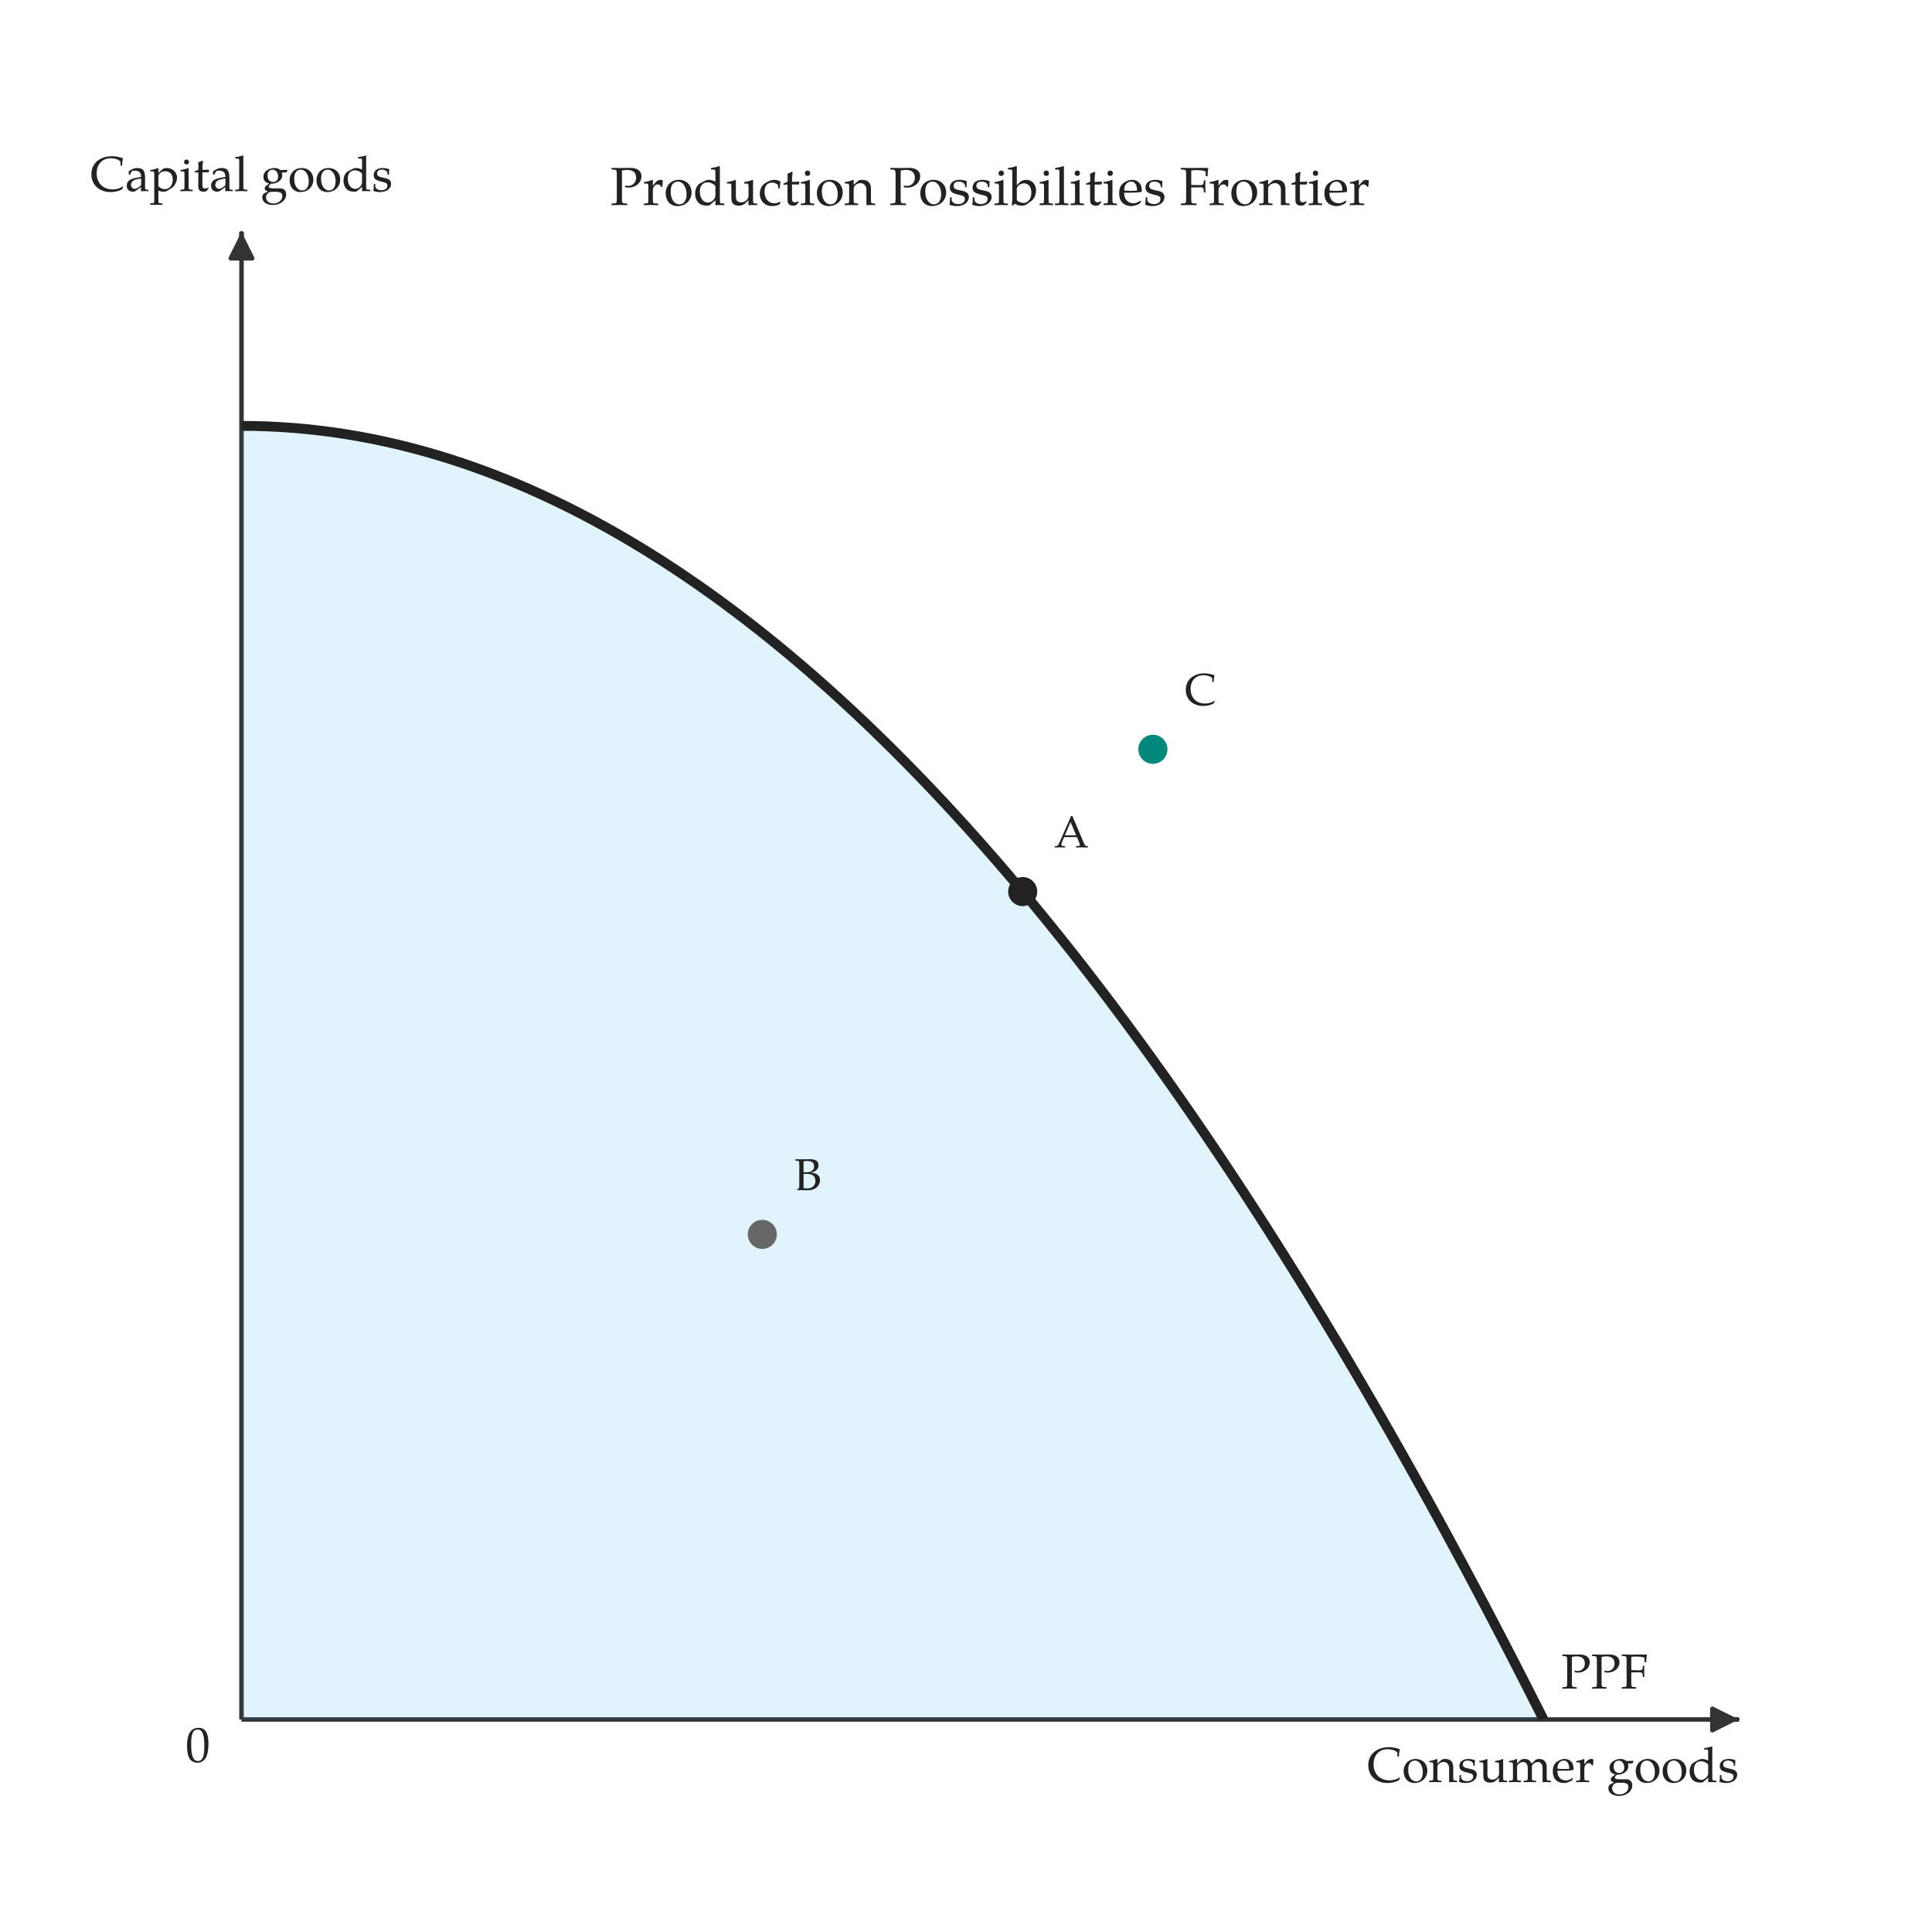
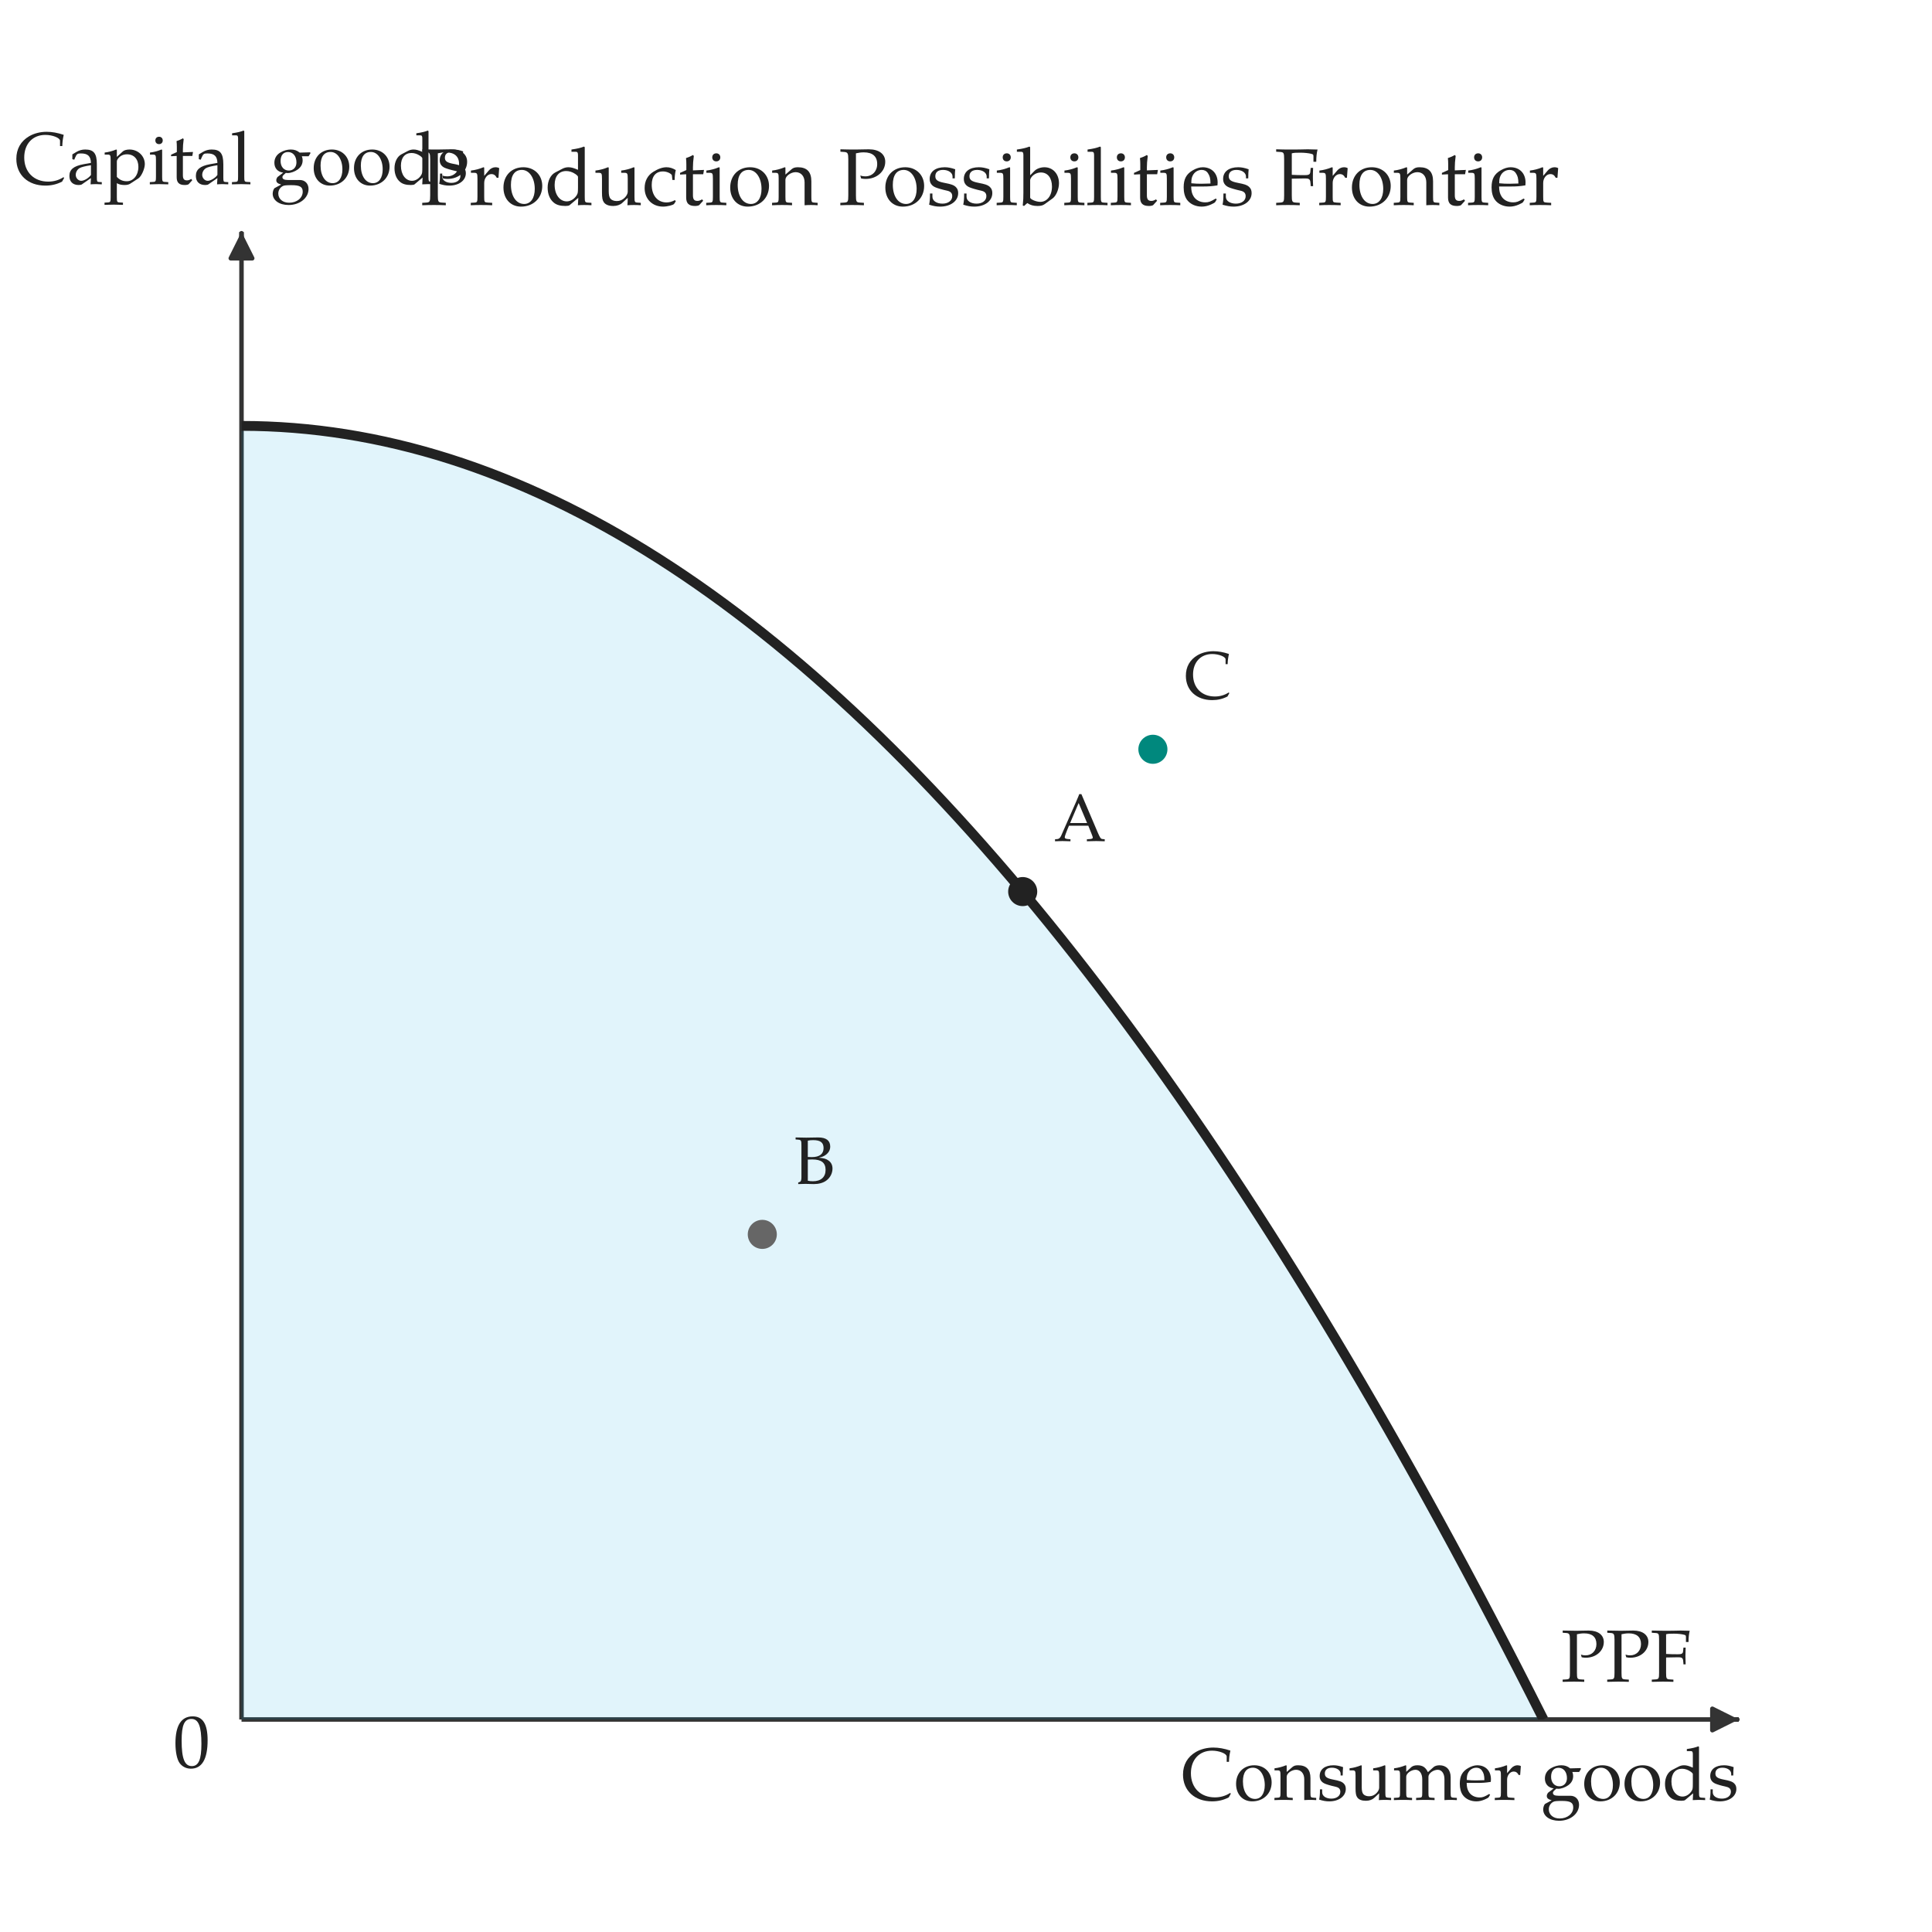
<svg xmlns="http://www.w3.org/2000/svg" xmlns:xlink="http://www.w3.org/1999/xlink" width="432pt" height="432pt" viewBox="0 0 432 432" version="1.1">
  <defs>
    <style type="text/css">*{stroke-linejoin: round; stroke-linecap: butt}</style>
  </defs>
  <g id="figure_1">
    <g id="patch_1">
      <path d="M 0 432  L 432 432  L 432 0  L 0 0  z " style="fill: #ffffff" />
    </g>
    <g id="axes_1">
      <g id="axes.x">
        <path d="M 54 384.48  L 388.8 384.48  " style="fill: none; stroke: #333333; stroke-linejoin: miter" />
      </g>
      <g id="patch_2">
        <path d="M 388.465 384.48  Q 388.633 384.48 387.682 384.48  " style="fill: none; stroke: #333333; stroke-linecap: round" />
        <path d="M 382.882 382.08  L 387.682 384.48  L 382.882 386.88  z " style="fill: #333333; stroke: #333333; stroke-linecap: round" />
      </g>
      <g id="axes.y">
        <path d="M 54 384.48  L 54 51.84  " style="fill: none; stroke: #333333; stroke-linejoin: miter" />
      </g>
      <g id="patch_3">
        <path d="M 54 52.173  Q 54 52.006 54 52.958  " style="fill: none; stroke: #333333; stroke-linecap: round" />
        <path d="M 51.6 57.758  L 54 52.958  L 56.4 57.758  z " style="fill: #333333; stroke: #333333; stroke-linecap: round" />
      </g>
      <g id="axes.y.label">
-         <g style="fill: #222222" transform="translate(20.19305 42.72734) scale(0.11 -0.11)">
+         <g style="fill: #222222" transform="translate(3.28957 41.17102) scale(0.165 -0.165)">
          <defs>
            <path id="TeXGyrePagella-Regular-24" d="M 141 2189  C 141 806 1152 -128 2656 -128  C 3187 -128 3667 -13 4109 218  L 4288 538  L 4230 602  C 3834 346 3392 218 2906 218  C 1658 218 826 1050 826 2310  C 826 3488 1555 4269 2656 4269  C 3283 4269 3930 4013 3930 3763  L 3930 3302  L 4128 3302  C 4134 3622 4160 3853 4250 4275  C 3706 4454 3238 4538 2771 4538  C 2214 4538 1683 4403 1254 4154  C 525 3725 141 3053 141 2189  z " transform="scale(0.015625)" />
            <path id="TeXGyrePagella-Regular-42" d="M 205 710  C 205 211 506 -77 1011 -77  C 1126 -77 1235 -58 1280 -26  L 2074 525  L 2042 -19  C 2208 -6 2374 0 2541 0  C 2701 0 2854 -6 3014 -19  L 3014 173  L 2765 186  C 2611 192 2586 243 2586 557  L 2586 1728  C 2586 2662 2317 3002 1574 3002  C 1299 3002 1043 2931 800 2784  L 461 2579  L 461 2163  L 627 2118  L 710 2317  C 838 2618 909 2662 1203 2662  C 1805 2662 2054 2426 2074 1843  L 1440 1728  C 570 1568 205 1267 205 710  z M 755 800  C 755 1037 883 1261 1075 1382  C 1235 1478 1587 1568 2074 1638  L 2074 794  C 1888 531 1485 288 1235 288  C 979 288 755 525 755 800  z " transform="scale(0.015625)" />
            <path id="TeXGyrePagella-Regular-51" d="M 51 -1606  L 51 -1798  C 320 -1786 582 -1779 851 -1779  C 1120 -1779 1382 -1786 1651 -1798  L 1651 -1606  L 1357 -1587  C 1139 -1574 1120 -1530 1120 -1126  L 1120 83  C 1312 -32 1517 -77 1805 -77  C 1990 -77 2157 -38 2259 26  L 2989 499  C 3245 666 3546 1325 3546 1734  C 3546 2445 2957 3002 2214 3002  C 1978 3002 1747 2938 1645 2842  L 1120 2362  L 1120 2976  L 1062 3002  C 736 2867 403 2778 64 2739  L 64 2560  L 301 2560  C 557 2560 582 2515 582 2093  L 582 -1126  C 582 -1530 563 -1574 346 -1587  L 51 -1606  z M 1120 627  L 1120 1958  C 1120 2048 1152 2118 1235 2227  C 1421 2464 1683 2586 2003 2586  C 2605 2586 2989 2163 2989 1498  C 2989 781 2560 250 1984 250  C 1632 250 1370 365 1120 627  z " transform="scale(0.015625)" />
            <path id="TeXGyrePagella-Regular-4a" d="M 134 -19  C 403 -6 666 0 934 0  C 1203 0 1466 -6 1734 -19  L 1734 173  L 1440 192  C 1222 205 1203 250 1203 653  L 1203 2976  L 1146 3002  C 819 2867 486 2778 147 2739  L 147 2560  L 384 2560  C 640 2560 666 2515 666 2093  L 666 653  C 666 250 646 205 429 192  L 134 173  L 134 -19  z M 614 3789  C 614 3597 742 3469 934 3469  C 1126 3469 1254 3597 1254 3789  C 1254 3974 1126 4109 941 4109  C 742 4109 614 3981 614 3789  z " transform="scale(0.015625)" />
            <path id="TeXGyrePagella-Regular-55" d="M 141 2419  L 627 2445  L 627 602  C 627 128 838 -77 1331 -77  C 1478 -77 1632 -45 1670 0  L 1978 339  L 1894 448  C 1734 358 1638 326 1517 326  C 1267 326 1165 454 1165 768  L 1165 2445  L 1984 2445  L 2042 2790  L 1165 2752  L 1165 2995  C 1165 3264 1184 3494 1235 3904  L 1158 3974  C 1005 3878 813 3795 614 3731  C 634 3539 640 3418 640 3226  L 640 2778  L 141 2554  L 141 2419  z " transform="scale(0.015625)" />
            <path id="TeXGyrePagella-Regular-4d" d="M 134 -19  C 403 -6 666 0 934 0  C 1203 0 1466 -6 1734 -19  L 1734 173  L 1440 192  C 1222 205 1203 250 1203 653  L 1203 4595  L 1146 4646  C 864 4538 653 4486 147 4410  L 147 4230  L 506 4230  C 621 4230 666 4160 666 3968  L 666 653  C 666 250 646 205 429 192  L 134 173  L 134 -19  z " transform="scale(0.015625)" />
            <path id="TeXGyrePagella-Regular-1" transform="scale(0.015625)" />
            <path id="TeXGyrePagella-Regular-48" d="M 205 -826  C 205 -1408 774 -1811 1587 -1811  C 2554 -1811 3315 -1203 3315 -422  C 3315 38 3008 358 2560 358  L 1536 358  C 1203 358 1050 435 1050 608  C 1050 691 1101 762 1267 902  C 1306 934 1318 947 1344 973  C 1408 966 1446 960 1498 960  C 1773 960 2112 1082 2374 1267  C 2662 1478 2803 1734 2803 2074  C 2803 2202 2784 2285 2733 2419  L 3322 2419  L 3482 2682  L 3456 2758  L 2547 2733  C 2310 2925 2080 3002 1766 3002  C 1485 3002 1158 2912 896 2758  C 538 2554 352 2240 352 1850  C 352 1376 646 1050 1120 998  L 614 608  C 550 512 518 429 518 333  C 518 154 634 51 941 -38  L 384 -339  C 294 -390 205 -627 205 -826  z M 691 -813  C 691 -525 858 -269 1114 -154  C 1216 -109 1395 -90 1837 -90  C 2560 -90 2810 -237 2810 -653  C 2810 -1203 2304 -1613 1632 -1613  C 1075 -1613 691 -1286 691 -813  z M 890 2003  C 890 2496 1126 2784 1536 2784  C 1971 2784 2266 2426 2266 1882  C 2266 1466 1997 1178 1606 1178  C 1178 1178 890 1510 890 2003  z " transform="scale(0.015625)" />
            <path id="TeXGyrePagella-Regular-50" d="M 205 1389  C 205 486 774 -128 1600 -128  C 2586 -128 3290 557 3290 1517  C 3290 2381 2662 3002 1786 3002  C 851 3002 205 2342 205 1389  z M 800 1606  C 800 2374 1107 2790 1670 2790  C 2259 2790 2694 2150 2694 1280  C 2694 544 2368 83 1850 83  C 1222 83 800 698 800 1606  z " transform="scale(0.015625)" />
            <path id="TeXGyrePagella-Regular-45" d="M 224 1382  C 224 870 397 448 710 192  C 928 6 1229 -77 1645 -77  C 1773 -77 1920 -51 1952 -26  L 2662 570  L 2630 -19  C 2797 -6 2957 0 3123 0  C 3315 0 3514 -6 3706 -19  L 3706 173  L 3411 192  C 3194 205 3174 250 3174 653  L 3174 4595  L 3117 4646  C 2835 4538 2624 4486 2118 4410  L 2118 4230  L 2477 4230  C 2592 4230 2637 4160 2637 3968  L 2637 2797  C 2278 2950 2099 3002 1875 3002  C 1702 3002 1549 2963 1389 2880  L 826 2586  C 461 2394 224 1926 224 1382  z M 781 1594  C 781 2291 1126 2701 1702 2701  C 1946 2701 2202 2618 2426 2464  C 2560 2374 2637 2291 2637 2240  L 2637 1414  C 2637 998 2624 934 2541 787  C 2362 486 2048 288 1747 288  C 1184 288 781 832 781 1594  z " transform="scale(0.015625)" />
            <path id="TeXGyrePagella-Regular-54" d="M 192 26  C 525 -83 774 -128 1069 -128  C 1907 -128 2502 320 2502 947  C 2502 1146 2451 1293 2323 1421  C 2157 1587 1946 1658 1382 1766  C 858 1869 685 1997 685 2291  C 685 2611 909 2790 1299 2790  C 1728 2790 2054 2566 2054 2266  L 2054 2118  L 2234 2118  C 2240 2490 2246 2643 2266 2842  C 1926 2957 1696 3002 1434 3002  C 691 3002 237 2650 237 2074  C 237 1766 378 1549 672 1414  C 845 1338 1184 1235 1619 1139  C 1907 1075 2029 941 2029 698  C 2029 352 1709 109 1254 109  C 787 109 454 333 454 653  L 454 915  L 262 915  C 262 474 243 282 192 26  z " transform="scale(0.015625)" />
          </defs>
          <use xlink:href="#TeXGyrePagella-Regular-24" />
          <use xlink:href="#TeXGyrePagella-Regular-42" transform="translate(70.90625 0)" />
          <use xlink:href="#TeXGyrePagella-Regular-51" transform="translate(120.9062 0)" />
          <use xlink:href="#TeXGyrePagella-Regular-4a" transform="translate(181 0)" />
          <use xlink:href="#TeXGyrePagella-Regular-55" transform="translate(209.7031 0)" />
          <use xlink:href="#TeXGyrePagella-Regular-42" transform="translate(242.2969 0)" />
          <use xlink:href="#TeXGyrePagella-Regular-4d" transform="translate(292.2969 0)" />
          <use xlink:href="#TeXGyrePagella-Regular-1" transform="translate(321.3906 0)" />
          <use xlink:href="#TeXGyrePagella-Regular-48" transform="translate(346.3906 0)" />
          <use xlink:href="#TeXGyrePagella-Regular-50" transform="translate(401.9844 0)" />
          <use xlink:href="#TeXGyrePagella-Regular-50" transform="translate(456.5781 0)" />
          <use xlink:href="#TeXGyrePagella-Regular-45" transform="translate(511.1719 0)" />
          <use xlink:href="#TeXGyrePagella-Regular-54" transform="translate(572.2656 0)" />
        </g>
      </g>
      <g id="axes.x.label">
-         <g style="fill: #222222" transform="translate(305.707 398.466) scale(0.11 -0.11)">
+         <g style="fill: #222222" transform="translate(264.1605 402.459) scale(0.165 -0.165)">
          <defs>
            <path id="TeXGyrePagella-Regular-4f" d="M 38 -19  C 301 -6 570 0 832 0  C 1094 0 1363 -6 1626 -19  L 1626 173  L 1338 192  C 1120 205 1101 250 1101 653  L 1101 2010  C 1101 2298 1523 2611 1914 2611  C 2342 2611 2624 2291 2624 1798  L 2624 -19  C 2790 -6 2963 0 3130 0  C 3309 0 3482 -6 3661 -19  L 3661 173  L 3398 192  C 3181 205 3162 243 3162 653  L 3162 1888  C 3162 2637 2810 3002 2093 3002  C 1856 3002 1722 2957 1587 2842  L 1101 2419  L 1101 2976  L 1043 3002  C 717 2867 384 2778 45 2739  L 45 2560  L 282 2560  C 538 2560 563 2515 563 2093  L 563 653  C 563 250 544 205 326 192  L 38 173  L 38 -19  z " transform="scale(0.015625)" />
            <path id="TeXGyrePagella-Regular-56" d="M 115 2560  L 352 2560  C 608 2560 634 2515 634 2093  L 634 1018  C 634 570 672 371 787 211  C 928 19 1171 -77 1536 -77  C 1824 -77 2080 13 2253 173  L 2682 570  C 2682 384 2675 282 2656 -19  C 2835 -6 3008 0 3187 0  C 3366 0 3539 -6 3718 -19  L 3718 173  L 3456 192  C 3238 205 3219 243 3219 653  L 3219 2976  L 3162 3002  C 2835 2867 2502 2778 2163 2739  L 2163 2560  L 2400 2560  C 2656 2560 2682 2515 2682 2093  L 2682 1050  C 2682 909 2592 730 2445 582  C 2266 403 2061 314 1811 314  C 1587 314 1408 384 1306 506  C 1216 608 1171 806 1171 1088  L 1171 2976  L 1114 3002  C 787 2867 454 2778 115 2739  L 115 2560  z " transform="scale(0.015625)" />
            <path id="TeXGyrePagella-Regular-4e" d="M 102 -19  C 371 -6 646 0 915 0  C 1171 0 1421 -6 1677 -19  L 1677 173  L 1408 192  C 1190 205 1171 250 1171 653  L 1171 2010  C 1171 2298 1594 2611 1978 2611  C 2323 2611 2560 2285 2560 1798  L 2560 653  C 2560 250 2541 205 2323 192  L 2029 173  L 2029 -19  C 2298 -6 2560 0 2829 0  C 3098 0 3360 -6 3629 -19  L 3629 173  L 3334 192  C 3117 205 3098 250 3098 653  L 3098 2010  C 3098 2298 3520 2611 3904 2611  C 4250 2611 4486 2285 4486 1798  L 4486 -19  C 4653 -6 4826 0 4992 0  C 5184 0 5370 -6 5562 -19  L 5562 173  L 5261 192  C 5043 205 5024 250 5024 653  L 5024 1971  C 5024 2605 4653 3002 4064 3002  C 3840 3002 3654 2944 3539 2842  L 3053 2406  C 2848 2829 2586 3002 2144 3002  C 1907 3002 1728 2944 1613 2842  L 1171 2432  L 1171 2976  L 1114 3002  C 787 2867 454 2778 115 2739  L 115 2560  L 352 2560  C 608 2560 634 2515 634 2093  L 634 653  C 634 250 614 205 397 192  L 102 173  L 102 -19  z " transform="scale(0.015625)" />
            <path id="TeXGyrePagella-Regular-46" d="M 166 1402  C 166 998 256 653 435 410  C 685 70 1120 -128 1600 -128  C 1837 -128 2074 -77 2336 38  C 2509 109 2643 192 2669 230  L 2797 448  L 2714 512  C 2304 269 2157 211 1882 211  C 1466 211 1120 397 941 710  C 819 922 774 1101 762 1472  L 1696 1472  C 2138 1472 2413 1491 2854 1562  C 2861 1651 2867 1709 2867 1786  C 2867 2522 2394 3002 1677 3002  C 1440 3002 1165 2918 902 2765  C 378 2464 166 2067 166 1402  z M 774 1728  C 774 2029 800 2170 883 2336  C 1018 2618 1293 2790 1600 2790  C 1811 2790 1978 2707 2093 2534  C 2234 2323 2298 2138 2298 1709  L 1581 1690  C 1286 1690 1120 1696 774 1728  z " transform="scale(0.015625)" />
            <path id="TeXGyrePagella-Regular-53" d="M 134 -19  C 397 -6 659 0 922 0  C 1229 0 1530 -6 1837 -19  L 1837 173  L 1504 192  C 1216 211 1203 230 1203 653  L 1203 1754  C 1203 2138 1459 2458 1773 2458  C 1965 2458 2099 2368 2202 2163  L 2336 2163  L 2394 2931  C 2323 2976 2208 3002 2093 3002  C 1901 3002 1696 2899 1562 2739  L 1203 2317  L 1203 2976  L 1146 3002  C 819 2867 486 2778 147 2739  L 147 2560  L 384 2560  C 640 2560 666 2515 666 2093  L 666 653  C 666 250 646 205 429 192  L 134 173  L 134 -19  z " transform="scale(0.015625)" />
          </defs>
          <use xlink:href="#TeXGyrePagella-Regular-24" />
          <use xlink:href="#TeXGyrePagella-Regular-50" transform="translate(70.90625 0)" />
          <use xlink:href="#TeXGyrePagella-Regular-4f" transform="translate(125.5 0)" />
          <use xlink:href="#TeXGyrePagella-Regular-54" transform="translate(183.7031 0)" />
          <use xlink:href="#TeXGyrePagella-Regular-56" transform="translate(226.1094 0)" />
          <use xlink:href="#TeXGyrePagella-Regular-4e" transform="translate(286.4062 0)" />
          <use xlink:href="#TeXGyrePagella-Regular-46" transform="translate(374.7031 0)" />
          <use xlink:href="#TeXGyrePagella-Regular-53" transform="translate(422.6094 0)" />
          <use xlink:href="#TeXGyrePagella-Regular-1" transform="translate(462.1094 0)" />
          <use xlink:href="#TeXGyrePagella-Regular-48" transform="translate(487.1094 0)" />
          <use xlink:href="#TeXGyrePagella-Regular-50" transform="translate(542.7031 0)" />
          <use xlink:href="#TeXGyrePagella-Regular-50" transform="translate(597.2969 0)" />
          <use xlink:href="#TeXGyrePagella-Regular-45" transform="translate(651.8906 0)" />
          <use xlink:href="#TeXGyrePagella-Regular-54" transform="translate(712.9844 0)" />
        </g>
      </g>
      <g id="axes.origin.label">
-         <g style="fill: #222222" transform="translate(41.5 393.9275) scale(0.11 -0.11)">
+         <g style="fill: #222222" transform="translate(38.75 395.1513) scale(0.165 -0.165)">
          <defs>
            <path id="TeXGyrePagella-Regular-11" d="M 186 2074  C 186 1325 320 678 544 365  C 768 51 1126 -128 1523 -128  C 2490 -128 2976 704 2976 2342  C 2976 3744 2560 4410 1683 4410  C 691 4410 186 3622 186 2074  z M 723 2304  C 723 3654 960 4186 1568 4186  C 2189 4186 2438 3558 2438 2022  C 2438 659 2195 96 1606 96  C 986 96 723 742 723 2304  z " transform="scale(0.015625)" />
          </defs>
          <use xlink:href="#TeXGyrePagella-Regular-11" />
        </g>
      </g>
      <g id="ppf.feasible_set">
-         <path d="M 54 384.48  L 54 95.228  L 56.911 95.257  L 59.823 95.344  L 62.734 95.488  L 65.645 95.691  L 68.557 95.951  L 71.468 96.269  L 74.379 96.645  L 77.29 97.079  L 80.202 97.571  L 83.113 98.12  L 86.024 98.728  L 88.936 99.393  L 91.847 100.116  L 94.758 100.897  L 97.67 101.736  L 100.581 102.633  L 103.492 103.587  L 106.403 104.6  L 109.315 105.67  L 112.226 106.798  L 115.137 107.984  L 118.049 109.228  L 120.96 110.529  L 123.871 111.889  L 126.783 113.306  L 129.694 114.781  L 132.605 116.314  L 135.517 117.905  L 138.428 119.554  L 141.339 121.261  L 144.25 123.025  L 147.162 124.847  L 150.073 126.727  L 152.984 128.665  L 155.896 130.661  L 158.807 132.715  L 161.718 134.826  L 164.63 136.996  L 167.541 139.223  L 170.452 141.508  L 173.363 143.851  L 176.275 146.252  L 179.186 148.711  L 182.097 151.227  L 185.009 153.801  L 187.92 156.434  L 190.831 159.124  L 193.743 161.872  L 196.654 164.677  L 199.565 167.541  L 202.477 170.462  L 205.388 173.442  L 208.299 176.479  L 211.21 179.574  L 214.122 182.727  L 217.033 185.937  L 219.944 189.206  L 222.856 192.532  L 225.767 195.917  L 228.678 199.359  L 231.59 202.859  L 234.501 206.416  L 237.412 210.032  L 240.323 213.706  L 243.235 217.437  L 246.146 221.226  L 249.057 225.073  L 251.969 228.978  L 254.88 232.941  L 257.791 236.961  L 260.703 241.04  L 263.614 245.176  L 266.525 249.37  L 269.437 253.622  L 272.348 257.932  L 275.259 262.3  L 278.17 266.725  L 281.082 271.209  L 283.993 275.75  L 286.904 280.349  L 289.816 285.006  L 292.727 289.721  L 295.638 294.494  L 298.55 299.324  L 301.461 304.213  L 304.372 309.159  L 307.283 314.163  L 310.195 319.225  L 313.106 324.344  L 316.017 329.522  L 318.929 334.758  L 321.84 340.051  L 324.751 345.402  L 327.663 350.811  L 330.574 356.278  L 333.485 361.803  L 336.397 367.385  L 339.308 373.026  L 342.219 378.724  L 345.13 384.48  L 345.13 384.48  z " clip-path="url(#pdbfa34a7e5)" style="fill: #01a2d9; fill-opacity: 0.12" />
+         <path d="M 54 384.48  L 54 95.228  L 56.911 95.257  L 59.823 95.344  L 62.734 95.488  L 65.645 95.691  L 68.557 95.951  L 71.468 96.269  L 74.379 96.645  L 77.29 97.079  L 80.202 97.571  L 83.113 98.12  L 86.024 98.728  L 88.936 99.393  L 91.847 100.116  L 94.758 100.897  L 97.67 101.736  L 100.581 102.633  L 103.492 103.587  L 106.403 104.6  L 109.315 105.67  L 112.226 106.798  L 115.137 107.984  L 118.049 109.228  L 120.96 110.529  L 123.871 111.889  L 126.783 113.306  L 129.694 114.781  L 132.605 116.314  L 135.517 117.905  L 138.428 119.554  L 141.339 121.261  L 144.25 123.025  L 147.162 124.847  L 150.073 126.727  L 152.984 128.665  L 155.896 130.661  L 158.807 132.715  L 161.718 134.826  L 164.63 136.996  L 167.541 139.223  L 170.452 141.508  L 173.363 143.851  L 176.275 146.252  L 179.186 148.711  L 182.097 151.227  L 185.009 153.801  L 187.92 156.434  L 190.831 159.124  L 193.743 161.872  L 196.654 164.677  L 199.565 167.541  L 202.477 170.462  L 205.388 173.442  L 208.299 176.479  L 211.21 179.574  L 214.122 182.727  L 217.033 185.937  L 219.944 189.206  L 222.856 192.532  L 225.767 195.917  L 228.678 199.359  L 231.59 202.859  L 234.501 206.416  L 237.412 210.032  L 240.323 213.706  L 243.235 217.437  L 246.146 221.226  L 249.057 225.073  L 251.969 228.978  L 254.88 232.941  L 257.791 236.961  L 260.703 241.04  L 263.614 245.176  L 266.525 249.37  L 269.437 253.622  L 272.348 257.932  L 275.259 262.3  L 278.17 266.725  L 281.082 271.209  L 283.993 275.75  L 286.904 280.349  L 289.816 285.006  L 292.727 289.721  L 295.638 294.494  L 298.55 299.324  L 301.461 304.213  L 304.372 309.159  L 307.283 314.163  L 310.195 319.225  L 313.106 324.344  L 316.017 329.522  L 318.929 334.758  L 321.84 340.051  L 324.751 345.402  L 327.663 350.811  L 330.574 356.278  L 333.485 361.803  L 336.397 367.385  L 339.308 373.026  L 342.219 378.724  L 345.13 384.48  L 345.13 384.48  z " clip-path="url(#p9f89fe09dc)" style="fill: #01a2d9; fill-opacity: 0.12" />
      </g>
      <g id="ppf.frontier">
-         <path d="M 54 95.228  L 56.911 95.257  L 59.823 95.344  L 62.734 95.488  L 65.645 95.691  L 68.557 95.951  L 71.468 96.269  L 74.379 96.645  L 77.29 97.079  L 80.202 97.571  L 83.113 98.12  L 86.024 98.728  L 88.936 99.393  L 91.847 100.116  L 94.758 100.897  L 97.67 101.736  L 100.581 102.633  L 103.492 103.587  L 106.403 104.6  L 109.315 105.67  L 112.226 106.798  L 115.137 107.984  L 118.049 109.228  L 120.96 110.529  L 123.871 111.889  L 126.783 113.306  L 129.694 114.781  L 132.605 116.314  L 135.517 117.905  L 138.428 119.554  L 141.339 121.261  L 144.25 123.025  L 147.162 124.847  L 150.073 126.727  L 152.984 128.665  L 155.896 130.661  L 158.807 132.715  L 161.718 134.826  L 164.63 136.996  L 167.541 139.223  L 170.452 141.508  L 173.363 143.851  L 176.275 146.252  L 179.186 148.711  L 182.097 151.227  L 185.009 153.801  L 187.92 156.434  L 190.831 159.124  L 193.743 161.872  L 196.654 164.677  L 199.565 167.541  L 202.477 170.462  L 205.388 173.442  L 208.299 176.479  L 211.21 179.574  L 214.122 182.727  L 217.033 185.937  L 219.944 189.206  L 222.856 192.532  L 225.767 195.917  L 228.678 199.359  L 231.59 202.859  L 234.501 206.416  L 237.412 210.032  L 240.323 213.706  L 243.235 217.437  L 246.146 221.226  L 249.057 225.073  L 251.969 228.978  L 254.88 232.941  L 257.791 236.961  L 260.703 241.04  L 263.614 245.176  L 266.525 249.37  L 269.437 253.622  L 272.348 257.932  L 275.259 262.3  L 278.17 266.725  L 281.082 271.209  L 283.993 275.75  L 286.904 280.349  L 289.816 285.006  L 292.727 289.721  L 295.638 294.494  L 298.55 299.324  L 301.461 304.213  L 304.372 309.159  L 307.283 314.163  L 310.195 319.225  L 313.106 324.344  L 316.017 329.522  L 318.929 334.758  L 321.84 340.051  L 324.751 345.402  L 327.663 350.811  L 330.574 356.278  L 333.485 361.803  L 336.397 367.385  L 339.308 373.026  L 342.219 378.724  L 345.13 384.48  " clip-path="url(#pdbfa34a7e5)" style="fill: none; stroke: #222222; stroke-width: 2.2; stroke-linejoin: miter" />
+         <path d="M 54 95.228  L 56.911 95.257  L 59.823 95.344  L 62.734 95.488  L 65.645 95.691  L 68.557 95.951  L 71.468 96.269  L 74.379 96.645  L 77.29 97.079  L 80.202 97.571  L 83.113 98.12  L 86.024 98.728  L 88.936 99.393  L 91.847 100.116  L 94.758 100.897  L 97.67 101.736  L 100.581 102.633  L 103.492 103.587  L 106.403 104.6  L 109.315 105.67  L 112.226 106.798  L 115.137 107.984  L 118.049 109.228  L 120.96 110.529  L 123.871 111.889  L 126.783 113.306  L 129.694 114.781  L 132.605 116.314  L 135.517 117.905  L 138.428 119.554  L 141.339 121.261  L 144.25 123.025  L 147.162 124.847  L 150.073 126.727  L 152.984 128.665  L 155.896 130.661  L 158.807 132.715  L 161.718 134.826  L 164.63 136.996  L 167.541 139.223  L 170.452 141.508  L 173.363 143.851  L 176.275 146.252  L 179.186 148.711  L 182.097 151.227  L 185.009 153.801  L 187.92 156.434  L 190.831 159.124  L 193.743 161.872  L 196.654 164.677  L 199.565 167.541  L 202.477 170.462  L 205.388 173.442  L 208.299 176.479  L 211.21 179.574  L 214.122 182.727  L 217.033 185.937  L 219.944 189.206  L 222.856 192.532  L 225.767 195.917  L 228.678 199.359  L 231.59 202.859  L 234.501 206.416  L 237.412 210.032  L 240.323 213.706  L 243.235 217.437  L 246.146 221.226  L 249.057 225.073  L 251.969 228.978  L 254.88 232.941  L 257.791 236.961  L 260.703 241.04  L 263.614 245.176  L 266.525 249.37  L 269.437 253.622  L 272.348 257.932  L 275.259 262.3  L 278.17 266.725  L 281.082 271.209  L 283.993 275.75  L 286.904 280.349  L 289.816 285.006  L 292.727 289.721  L 295.638 294.494  L 298.55 299.324  L 301.461 304.213  L 304.372 309.159  L 307.283 314.163  L 310.195 319.225  L 313.106 324.344  L 316.017 329.522  L 318.929 334.758  L 321.84 340.051  L 324.751 345.402  L 327.663 350.811  L 330.574 356.278  L 333.485 361.803  L 336.397 367.385  L 339.308 373.026  L 342.219 378.724  L 345.13 384.48  " clip-path="url(#p9f89fe09dc)" style="fill: none; stroke: #222222; stroke-width: 2.2; stroke-linejoin: miter" />
      </g>
      <g id="text_1">
-         <g style="fill: #222222" transform="translate(136.4756 45.84) scale(0.12 -0.12)">
+         <g style="fill: #222222" transform="translate(94.01344 45.84) scale(0.18 -0.18)">
          <defs>
            <path id="TeXGyrePagella-Regular-31" d="M 141 -19  C 454 -6 762 0 1075 0  C 1389 0 1702 -6 2016 -19  L 2016 173  L 1709 192  C 1414 211 1382 262 1382 768  L 1382 4109  C 1606 4160 1792 4186 2010 4186  C 2701 4186 3072 3866 3072 3258  C 3072 2682 2682 2278 2125 2278  C 1990 2278 1894 2291 1728 2342  L 1792 2112  C 1946 2080 2035 2074 2163 2074  C 3040 2074 3712 2669 3712 3437  C 3712 4051 3213 4429 2400 4429  C 2035 4429 1677 4410 1312 4410  C 922 4410 538 4416 147 4429  L 147 4237  L 435 4218  C 723 4198 774 4115 774 3642  L 774 768  C 774 262 742 211 448 192  L 141 173  L 141 -19  z " transform="scale(0.015625)" />
            <path id="TeXGyrePagella-Regular-44" d="M 166 1344  C 166 480 774 -128 1632 -128  C 1965 -128 2445 -6 2509 90  L 2643 294  L 2579 390  C 2342 262 2138 205 1907 205  C 1197 205 730 755 730 1600  C 730 2285 1050 2669 1626 2669  C 1907 2669 2214 2541 2330 2381  L 2374 1990  L 2554 1990  C 2554 2285 2586 2547 2643 2778  C 2387 2931 2163 3002 1901 3002  C 1594 3002 1235 2880 851 2637  C 403 2355 166 1907 166 1344  z " transform="scale(0.015625)" />
            <path id="TeXGyrePagella-Regular-43" d="M -96 4230  L 262 4230  C 378 4230 422 4160 422 3968  L 422 979  C 422 582 416 410 371 -38  L 474 -77  L 730 154  C 986 -13 1216 -77 1555 -77  C 1805 -77 1971 -32 2106 64  L 2746 525  C 3027 730 3251 1261 3251 1728  C 3251 2470 2771 3002 2093 3002  C 1792 3002 1478 2886 1312 2720  L 960 2362  L 960 4595  L 902 4646  C 621 4538 410 4486 -96 4410  L -96 4230  z M 960 595  L 960 1971  C 960 2061 1024 2176 1126 2291  C 1306 2477 1555 2586 1818 2586  C 2355 2586 2694 2150 2694 1466  C 2694 749 2310 250 1766 250  C 1434 250 960 454 960 595  z " transform="scale(0.015625)" />
            <path id="TeXGyrePagella-Regular-27" d="M 141 -19  C 454 -6 762 0 1075 0  C 1389 0 1702 -6 2016 -19  L 2016 173  L 1709 192  C 1414 211 1382 262 1382 768  L 1382 2093  L 2406 2112  C 2688 2112 2810 2086 2854 1875  C 2880 1734 2886 1498 2886 1498  L 3078 1498  C 3066 1734 3059 1971 3059 2208  C 3059 2458 3066 2701 3078 2950  L 2886 2950  L 2854 2618  C 2835 2400 2675 2374 2394 2374  C 2048 2374 1664 2381 1382 2400  L 1382 4109  C 1574 4154 1690 4160 2067 4160  C 2374 4160 2733 4122 2931 4070  C 3085 4032 3104 4000 3104 3853  L 3104 3437  L 3328 3437  C 3328 3821 3360 4128 3430 4410  L 2650 4429  C 2189 4416 1728 4410 1267 4410  C 890 4410 518 4416 141 4429  L 141 4237  L 448 4218  C 742 4198 774 4147 774 3642  L 774 768  C 774 262 742 211 448 192  L 141 173  L 141 -19  z " transform="scale(0.015625)" />
          </defs>
          <use xlink:href="#TeXGyrePagella-Regular-31" />
          <use xlink:href="#TeXGyrePagella-Regular-53" transform="translate(60.40625 0)" />
          <use xlink:href="#TeXGyrePagella-Regular-50" transform="translate(99.90625 0)" />
          <use xlink:href="#TeXGyrePagella-Regular-45" transform="translate(154.5 0)" />
          <use xlink:href="#TeXGyrePagella-Regular-56" transform="translate(215.5938 0)" />
          <use xlink:href="#TeXGyrePagella-Regular-44" transform="translate(275.8906 0)" />
          <use xlink:href="#TeXGyrePagella-Regular-55" transform="translate(320.2969 0)" />
          <use xlink:href="#TeXGyrePagella-Regular-4a" transform="translate(352.8906 0)" />
          <use xlink:href="#TeXGyrePagella-Regular-50" transform="translate(381.5938 0)" />
          <use xlink:href="#TeXGyrePagella-Regular-4f" transform="translate(436.1875 0)" />
          <use xlink:href="#TeXGyrePagella-Regular-1" transform="translate(494.3906 0)" />
          <use xlink:href="#TeXGyrePagella-Regular-31" transform="translate(519.3906 0)" />
          <use xlink:href="#TeXGyrePagella-Regular-50" transform="translate(574.2969 0)" />
          <use xlink:href="#TeXGyrePagella-Regular-54" transform="translate(628.8906 0)" />
          <use xlink:href="#TeXGyrePagella-Regular-54" transform="translate(671.2969 0)" />
          <use xlink:href="#TeXGyrePagella-Regular-4a" transform="translate(713.7031 0)" />
          <use xlink:href="#TeXGyrePagella-Regular-43" transform="translate(742.4062 0)" />
          <use xlink:href="#TeXGyrePagella-Regular-4a" transform="translate(797.7031 0)" />
          <use xlink:href="#TeXGyrePagella-Regular-4d" transform="translate(826.4062 0)" />
          <use xlink:href="#TeXGyrePagella-Regular-4a" transform="translate(855.5 0)" />
          <use xlink:href="#TeXGyrePagella-Regular-55" transform="translate(884.2031 0)" />
          <use xlink:href="#TeXGyrePagella-Regular-4a" transform="translate(916.7969 0)" />
          <use xlink:href="#TeXGyrePagella-Regular-46" transform="translate(945.5 0)" />
          <use xlink:href="#TeXGyrePagella-Regular-54" transform="translate(993.4062 0)" />
          <use xlink:href="#TeXGyrePagella-Regular-1" transform="translate(1035.812 0)" />
          <use xlink:href="#TeXGyrePagella-Regular-27" transform="translate(1060.812 0)" />
          <use xlink:href="#TeXGyrePagella-Regular-53" transform="translate(1114.406 0)" />
          <use xlink:href="#TeXGyrePagella-Regular-50" transform="translate(1153.906 0)" />
          <use xlink:href="#TeXGyrePagella-Regular-4f" transform="translate(1208.5 0)" />
          <use xlink:href="#TeXGyrePagella-Regular-55" transform="translate(1266.703 0)" />
          <use xlink:href="#TeXGyrePagella-Regular-4a" transform="translate(1299.297 0)" />
          <use xlink:href="#TeXGyrePagella-Regular-46" transform="translate(1328 0)" />
          <use xlink:href="#TeXGyrePagella-Regular-53" transform="translate(1375.906 0)" />
        </g>
      </g>
      <g id="ppf.point.0">
        <defs>
-           <path id="m619a7cb7aa" d="M 0 3.25  C 0.862 3.25 1.689 2.908 2.298 2.298  C 2.908 1.689 3.25 0.862 3.25 0  C 3.25 -0.862 2.908 -1.689 2.298 -2.298  C 1.689 -2.908 0.862 -3.25 0 -3.25  C -0.862 -3.25 -1.689 -2.908 -2.298 -2.298  C -2.908 -1.689 -3.25 -0.862 -3.25 0  C -3.25 0.862 -2.908 1.689 -2.298 2.298  C -1.689 2.908 -0.862 3.25 0 3.25  z " />
+           <path id="meea31c1f9b" d="M 0 3.25  C 0.862 3.25 1.689 2.908 2.298 2.298  C 2.908 1.689 3.25 0.862 3.25 0  C 3.25 -0.862 2.908 -1.689 2.298 -2.298  C 1.689 -2.908 0.862 -3.25 0 -3.25  C -0.862 -3.25 -1.689 -2.908 -2.298 -2.298  C -2.908 -1.689 -3.25 -0.862 -3.25 0  C -3.25 0.862 -2.908 1.689 -2.298 2.298  C -1.689 2.908 -0.862 3.25 0 3.25  z " />
        </defs>
        <g>
-           <use xlink:href="#m619a7cb7aa" x="228.678" y="199.359" style="fill: #222222" />
+           <use xlink:href="#meea31c1f9b" x="228.678" y="199.359" style="fill: #222222" />
        </g>
      </g>
      <g id="ppf.point.1">
        <defs>
-           <path id="m32f24add39" d="M 0 3.25  C 0.862 3.25 1.689 2.908 2.298 2.298  C 2.908 1.689 3.25 0.862 3.25 0  C 3.25 -0.862 2.908 -1.689 2.298 -2.298  C 1.689 -2.908 0.862 -3.25 0 -3.25  C -0.862 -3.25 -1.689 -2.908 -2.298 -2.298  C -2.908 -1.689 -3.25 -0.862 -3.25 0  C -3.25 0.862 -2.908 1.689 -2.298 2.298  C -1.689 2.908 -0.862 3.25 0 3.25  z " />
+           <path id="md7463341ba" d="M 0 3.25  C 0.862 3.25 1.689 2.908 2.298 2.298  C 2.908 1.689 3.25 0.862 3.25 0  C 3.25 -0.862 2.908 -1.689 2.298 -2.298  C 1.689 -2.908 0.862 -3.25 0 -3.25  C -0.862 -3.25 -1.689 -2.908 -2.298 -2.298  C -2.908 -1.689 -3.25 -0.862 -3.25 0  C -3.25 0.862 -2.908 1.689 -2.298 2.298  C -1.689 2.908 -0.862 3.25 0 3.25  z " />
        </defs>
        <g>
-           <use xlink:href="#m32f24add39" x="170.452" y="276.01" style="fill: #666666" />
+           <use xlink:href="#md7463341ba" x="170.452" y="276.01" style="fill: #666666" />
        </g>
      </g>
      <g id="ppf.point.2">
        <defs>
-           <path id="mf6b7adfdab" d="M 0 3.25  C 0.862 3.25 1.689 2.908 2.298 2.298  C 2.908 1.689 3.25 0.862 3.25 0  C 3.25 -0.862 2.908 -1.689 2.298 -2.298  C 1.689 -2.908 0.862 -3.25 0 -3.25  C -0.862 -3.25 -1.689 -2.908 -2.298 -2.298  C -2.908 -1.689 -3.25 -0.862 -3.25 0  C -3.25 0.862 -2.908 1.689 -2.298 2.298  C -1.689 2.908 -0.862 3.25 0 3.25  z " />
+           <path id="md44e091a29" d="M 0 3.25  C 0.862 3.25 1.689 2.908 2.298 2.298  C 2.908 1.689 3.25 0.862 3.25 0  C 3.25 -0.862 2.908 -1.689 2.298 -2.298  C 1.689 -2.908 0.862 -3.25 0 -3.25  C -0.862 -3.25 -1.689 -2.908 -2.298 -2.298  C -2.908 -1.689 -3.25 -0.862 -3.25 0  C -3.25 0.862 -2.908 1.689 -2.298 2.298  C -1.689 2.908 -0.862 3.25 0 3.25  z " />
        </defs>
        <g>
-           <use xlink:href="#mf6b7adfdab" x="257.791" y="167.541" style="fill: #00887d" />
+           <use xlink:href="#md44e091a29" x="257.791" y="167.541" style="fill: #00887d" />
        </g>
      </g>
      <g id="ppf.point.0.label">
-         <g style="fill: #222222" transform="translate(235.7068 189.4702) scale(0.1 -0.1)">
+         <g style="fill: #222222" transform="translate(235.6819 188.0652) scale(0.15 -0.15)">
          <defs>
            <path id="TeXGyrePagella-Regular-22" d="M 96 -19  C 326 -6 563 0 794 0  C 1050 0 1312 -6 1568 -19  L 1568 173  L 1331 192  C 1107 211 1024 256 1024 358  C 1024 442 1114 717 1248 1037  L 1427 1466  L 3270 1466  L 3565 730  C 3674 461 3699 378 3699 320  C 3699 250 3597 205 3437 192  L 3136 173  L 3136 -19  C 3430 -6 3731 0 4026 0  C 4294 0 4570 -6 4838 -19  L 4838 173  L 4621 192  C 4454 205 4384 326 4160 845  L 2611 4480  L 2406 4480  C 2406 4480 2336 4262 2093 3718  L 678 506  C 595 320 474 205 333 192  L 96 173  L 96 -19  z M 1536 1722  L 2349 3629  L 3155 1722  L 1536 1722  z " transform="scale(0.015625)" />
          </defs>
          <use xlink:href="#TeXGyrePagella-Regular-22" />
        </g>
      </g>
      <g id="ppf.point.1.label">
-         <g style="fill: #222222" transform="translate(177.5959 266.122) scale(0.1 -0.1)">
+         <g style="fill: #222222" transform="translate(177.5086 264.717) scale(0.15 -0.15)">
          <defs>
            <path id="TeXGyrePagella-Regular-23" d="M 166 4237  L 397 4218  C 698 4192 723 4147 723 3642  L 723 608  C 723 371 672 224 582 192  L 416 128  L 416 -19  C 646 -6 883 0 1114 0  C 1376 0 1645 -19 1907 -19  C 2381 -19 2797 96 3085 307  C 3462 576 3686 1011 3686 1459  C 3686 1786 3558 2048 3315 2221  C 3072 2400 2854 2458 2362 2496  C 2675 2560 2822 2618 3002 2739  C 3309 2950 3469 3226 3469 3558  C 3469 4122 3098 4429 2323 4429  C 1939 4429 1562 4410 1178 4410  C 838 4410 506 4416 166 4429  L 166 4237  z M 1331 301  L 1331 2317  C 1581 2330 1638 2330 1760 2330  C 2624 2330 3027 2016 3027 1331  C 3027 653 2586 250 1824 250  C 1638 250 1491 262 1331 301  z M 1331 2566  L 1331 4122  C 1498 4160 1645 4173 1850 4173  C 2534 4173 2835 3942 2835 3411  C 2835 2854 2451 2554 1722 2554  C 1613 2554 1530 2554 1331 2566  z " transform="scale(0.015625)" />
          </defs>
          <use xlink:href="#TeXGyrePagella-Regular-23" />
        </g>
      </g>
      <g id="ppf.point.2.label">
-         <g style="fill: #222222" transform="translate(264.9244 157.6524) scale(0.1 -0.1)">
+         <g style="fill: #222222" transform="translate(264.8318 156.2474) scale(0.15 -0.15)">
          <use xlink:href="#TeXGyrePagella-Regular-24" />
        </g>
      </g>
      <g id="ppf.frontier.label">
-         <g style="fill: #222222" transform="translate(349.0965 377.5606) scale(0.11 -0.11)">
+         <g style="fill: #222222" transform="translate(349.0453 376.0151) scale(0.165 -0.165)">
          <use xlink:href="#TeXGyrePagella-Regular-31" />
          <use xlink:href="#TeXGyrePagella-Regular-31" transform="translate(60.40625 0)" />
          <use xlink:href="#TeXGyrePagella-Regular-27" transform="translate(120.8125 0)" />
        </g>
      </g>
    </g>
  </g>
  <defs>
-     <clipPath id="pdbfa34a7e5">
+     <clipPath id="p9f89fe09dc">
      <rect x="54" y="51.84" width="334.8" height="332.64" />
    </clipPath>
  </defs>
</svg>
